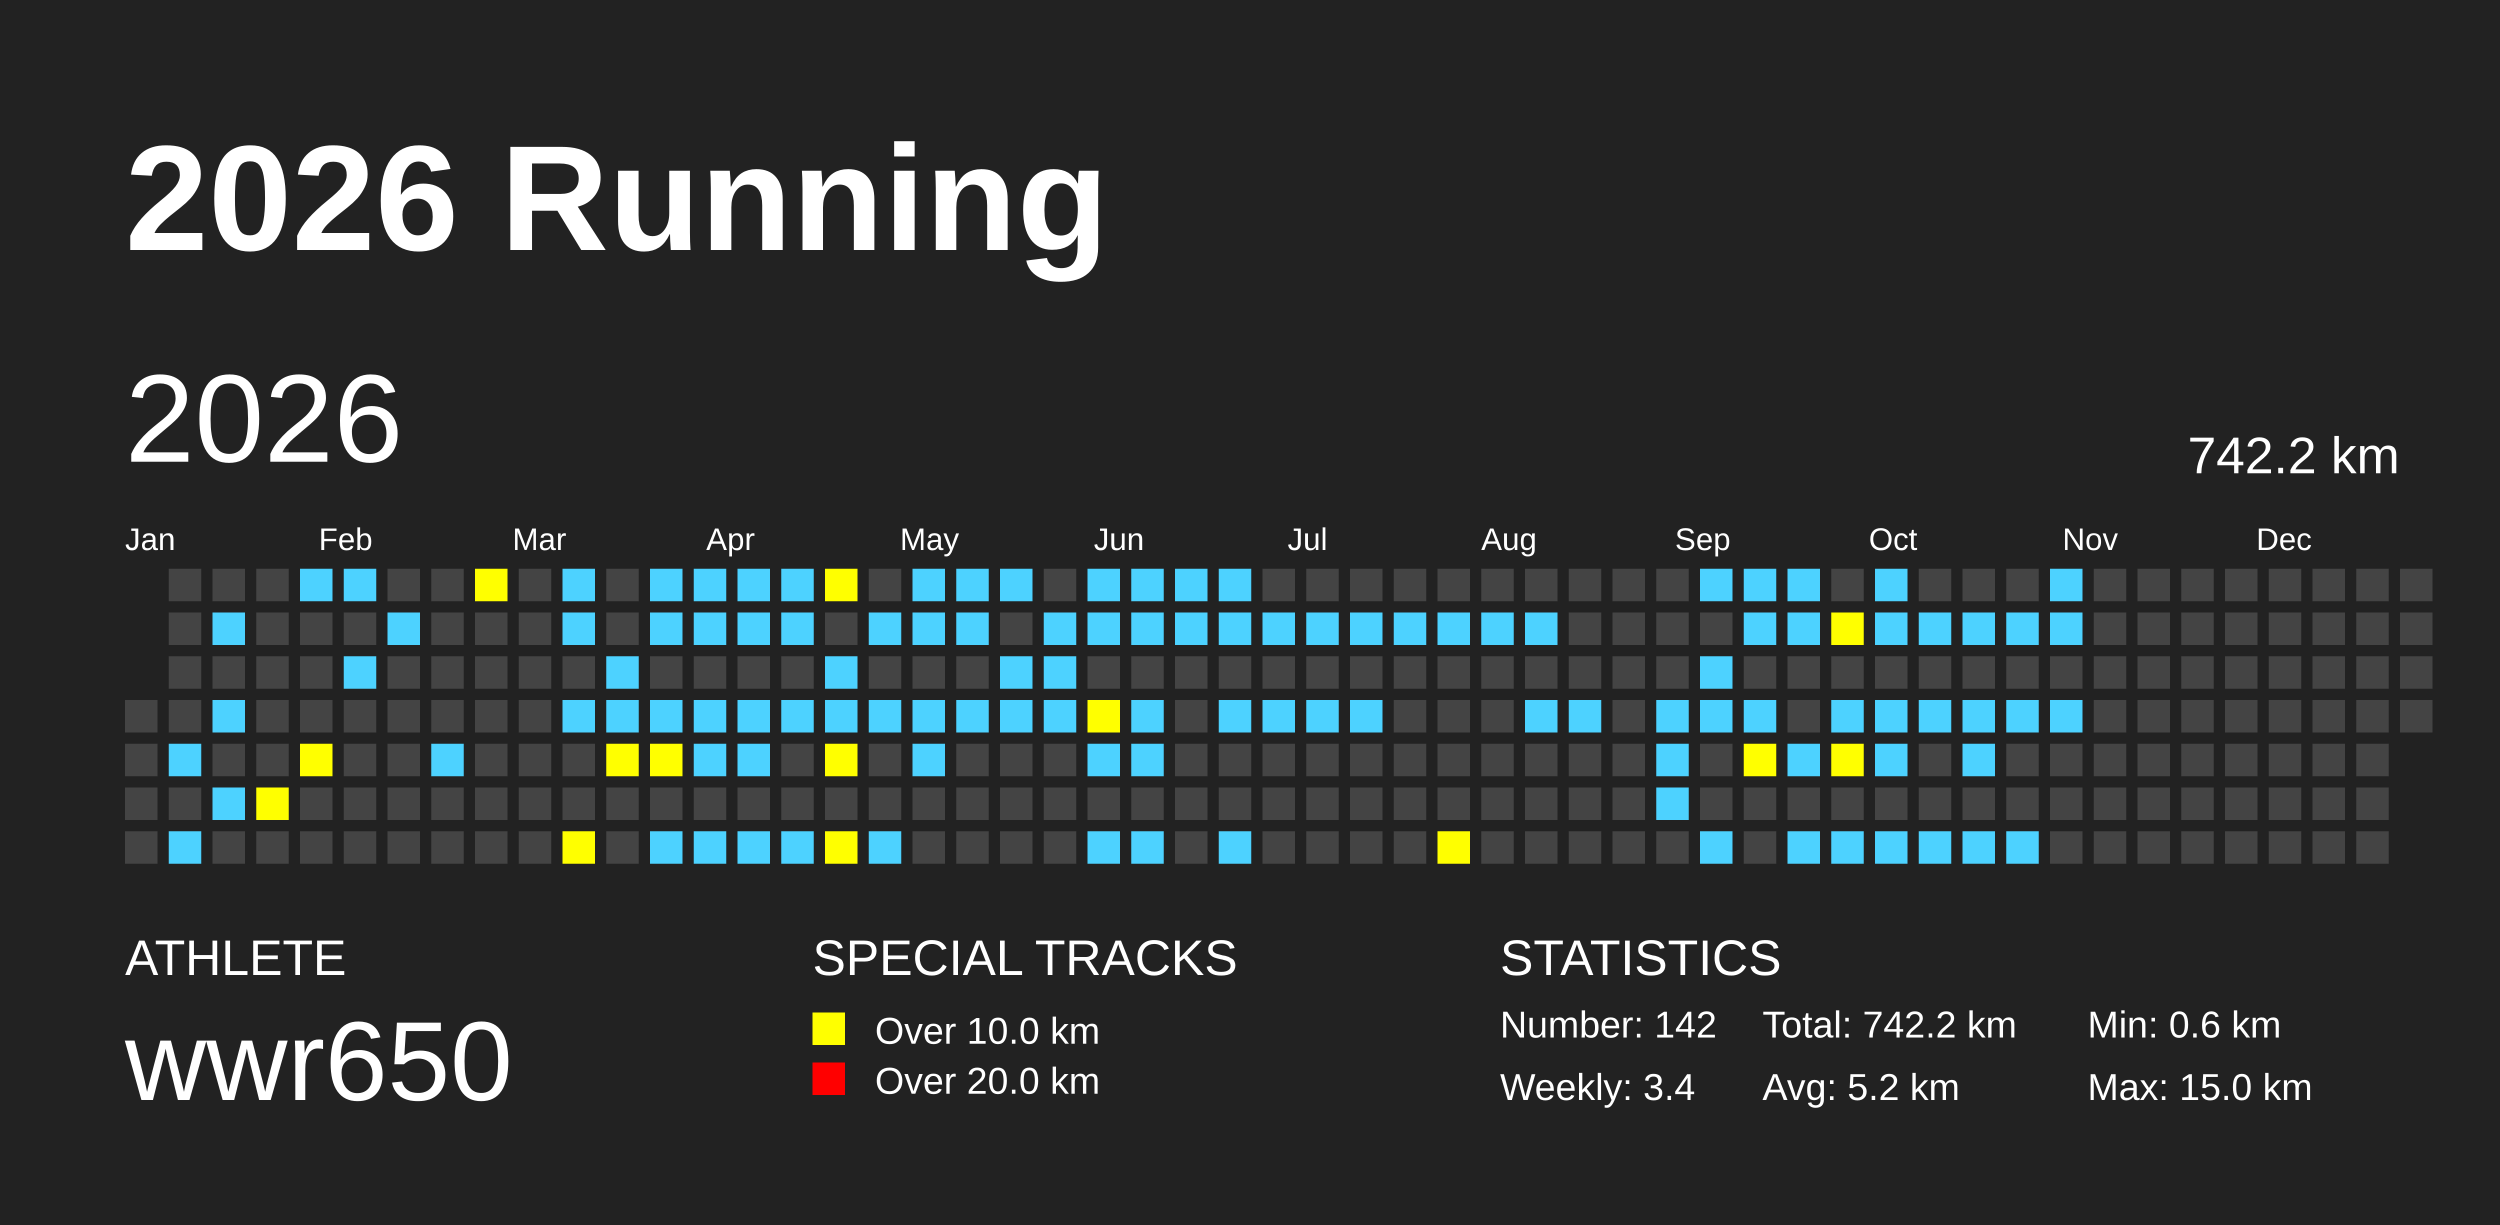
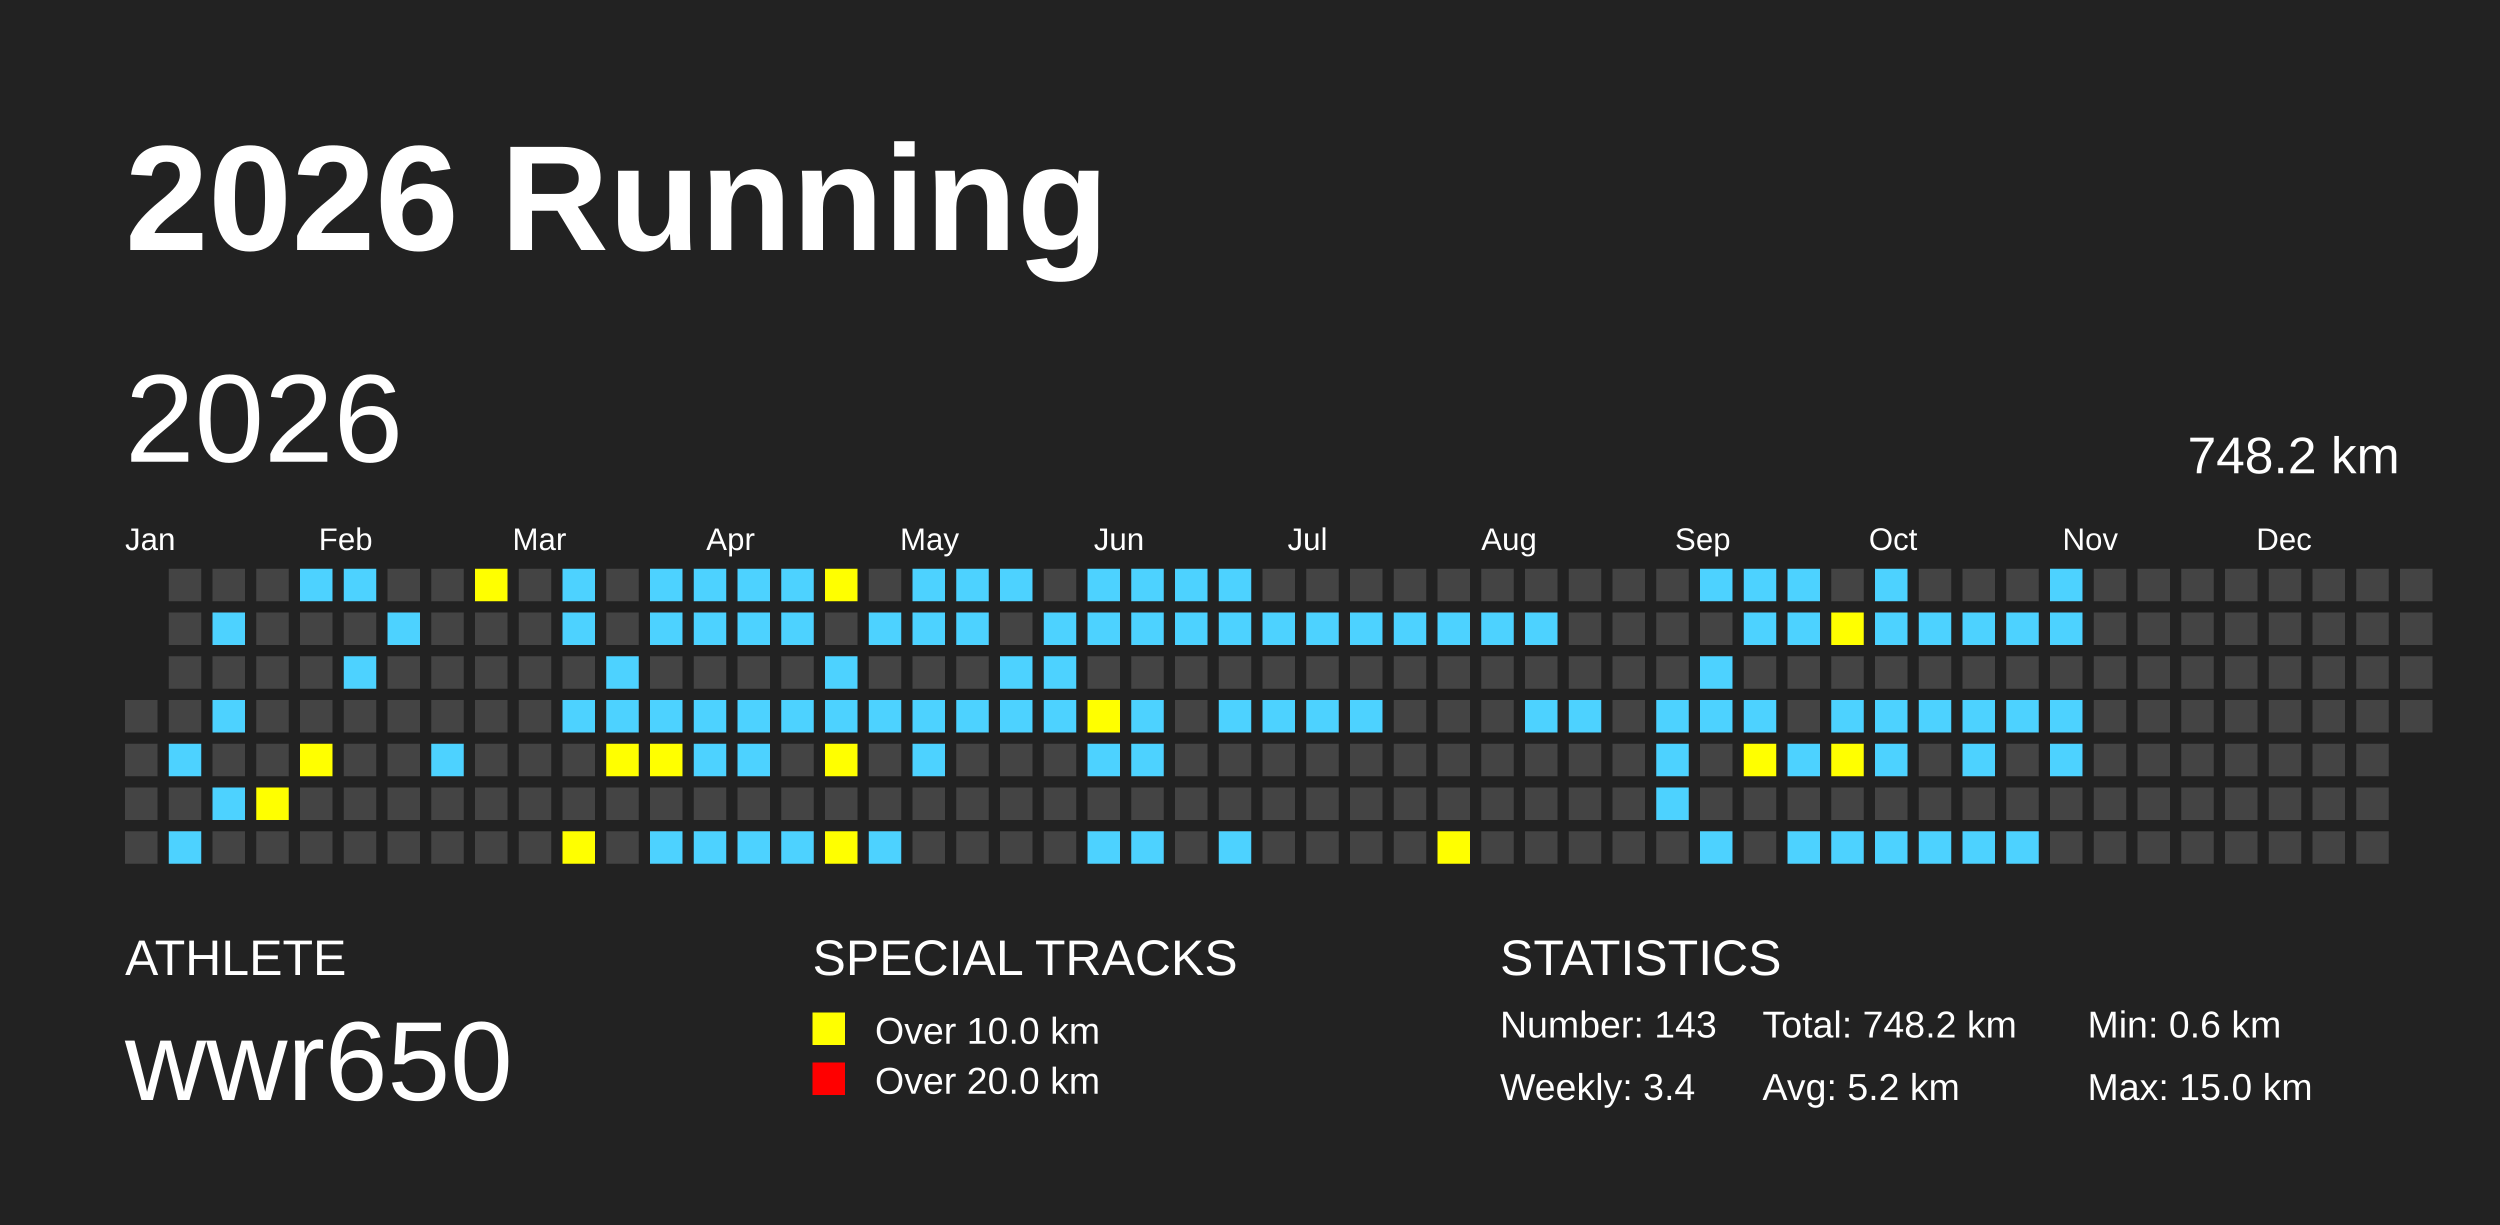
<svg xmlns="http://www.w3.org/2000/svg" baseProfile="full" height="98mm" version="1.1" viewBox="0,0,200,98" width="200mm">
  <defs />
  <rect fill="#222222" height="98" width="200" x="0" y="0" />
  <text fill="#FFFFFF" style="font-size:12px; font-family:Arial; font-weight:bold;" x="10" y="20">2026 Running</text>
  <text fill="#FFFFFF" style="font-size:4px; font-family:Arial" x="10" y="78">ATHLETE</text>
  <text fill="#FFFFFF" style="font-size:9px; font-family:Arial" x="10" y="88">wwr650</text>
  <text fill="#FFFFFF" style="font-size:4px; font-family:Arial" x="65" y="78">SPECIAL TRACKS</text>
  <rect fill="yellow" height="2.6" width="2.6" x="65" y="81" />
  <text fill="#FFFFFF" style="font-size:3px; font-family:Arial" x="70" y="83.5">Over 10.0 km</text>
  <rect fill="red" height="2.6" width="2.6" x="65" y="85" />
  <text fill="#FFFFFF" style="font-size:3px; font-family:Arial" x="70" y="87.5">Over 20.0 km</text>
  <text fill="#FFFFFF" style="font-size:4px; font-family:Arial" x="120" y="78">STATISTICS</text>
-   <text fill="#FFFFFF" style="font-size:3px; font-family:Arial" x="120" y="83">Number: 142</text>
+   <text fill="#FFFFFF" style="font-size:3px; font-family:Arial" x="120" y="83">Number: 143</text>
  <text fill="#FFFFFF" style="font-size:3px; font-family:Arial" x="120" y="88">Weekly: 3.4</text>
-   <text fill="#FFFFFF" style="font-size:3px; font-family:Arial" x="141" y="83">Total: 742.2 km</text>
+   <text fill="#FFFFFF" style="font-size:3px; font-family:Arial" x="141" y="83">Total: 748.2 km</text>
  <text fill="#FFFFFF" style="font-size:3px; font-family:Arial" x="141" y="88">Avg: 5.2 km</text>
  <text fill="#FFFFFF" style="font-size:3px; font-family:Arial" x="167" y="83">Min: 0.6 km</text>
  <text fill="#FFFFFF" style="font-size:3px; font-family:Arial" x="167" y="88">Max: 15.0 km</text>
  <text dominant-baseline="hanging" fill="#FFFFFF" style="font-size:10.0px; font-family:Arial;" x="10" y="30">2026</text>
-   <text dominant-baseline="hanging" fill="#FFFFFF" style="font-size:4.125px; font-family:Arial;" x="175" y="35">742.2 km</text>
+   <text dominant-baseline="hanging" fill="#FFFFFF" style="font-size:4.125px; font-family:Arial;" x="175" y="35">748.2 km</text>
  <text fill="#FFFFFF" style="font-size:2.5px; font-family:Arial" x="10.0" y="44">Jan</text>
  <text fill="#FFFFFF" style="font-size:2.5px; font-family:Arial" x="25.5" y="44">Feb</text>
  <text fill="#FFFFFF" style="font-size:2.5px; font-family:Arial" x="41.0" y="44">Mar</text>
  <text fill="#FFFFFF" style="font-size:2.5px; font-family:Arial" x="56.5" y="44">Apr</text>
  <text fill="#FFFFFF" style="font-size:2.5px; font-family:Arial" x="72.0" y="44">May</text>
  <text fill="#FFFFFF" style="font-size:2.5px; font-family:Arial" x="87.5" y="44">Jun</text>
  <text fill="#FFFFFF" style="font-size:2.5px; font-family:Arial" x="103.0" y="44">Jul</text>
  <text fill="#FFFFFF" style="font-size:2.5px; font-family:Arial" x="118.5" y="44">Aug</text>
  <text fill="#FFFFFF" style="font-size:2.5px; font-family:Arial" x="134.0" y="44">Sep</text>
  <text fill="#FFFFFF" style="font-size:2.5px; font-family:Arial" x="149.5" y="44">Oct</text>
  <text fill="#FFFFFF" style="font-size:2.5px; font-family:Arial" x="165.0" y="44">Nov</text>
  <text fill="#FFFFFF" style="font-size:2.5px; font-family:Arial" x="180.5" y="44">Dec</text>
  <rect fill="#444444" height="2.6" width="2.6" x="10.0" y="56.0" />
  <rect fill="#444444" height="2.6" width="2.6" x="10.0" y="59.5" />
  <rect fill="#444444" height="2.6" width="2.6" x="10.0" y="63.0" />
  <rect fill="#444444" height="2.6" width="2.6" x="10.0" y="66.5" />
  <rect fill="#444444" height="2.6" width="2.6" x="13.5" y="45.5" />
  <rect fill="#444444" height="2.6" width="2.6" x="13.5" y="49.0" />
  <rect fill="#444444" height="2.6" width="2.6" x="13.5" y="52.5" />
  <rect fill="#444444" height="2.6" width="2.6" x="13.5" y="56.0" />
  <rect fill="#4DD2FF" height="2.6" width="2.6" x="13.5" y="59.5" />
  <rect fill="#444444" height="2.6" width="2.6" x="13.5" y="63.0" />
  <rect fill="#4DD2FF" height="2.6" width="2.6" x="13.5" y="66.5" />
  <rect fill="#444444" height="2.6" width="2.6" x="17.0" y="45.5" />
  <rect fill="#4DD2FF" height="2.6" width="2.6" x="17.0" y="49.0" />
  <rect fill="#444444" height="2.6" width="2.6" x="17.0" y="52.5" />
  <rect fill="#4DD2FF" height="2.6" width="2.6" x="17.0" y="56.0" />
  <rect fill="#444444" height="2.6" width="2.6" x="17.0" y="59.5" />
  <rect fill="#4DD2FF" height="2.6" width="2.6" x="17.0" y="63.0" />
  <rect fill="#444444" height="2.6" width="2.6" x="17.0" y="66.5" />
  <rect fill="#444444" height="2.6" width="2.6" x="20.5" y="45.5" />
  <rect fill="#444444" height="2.6" width="2.6" x="20.5" y="49.0" />
  <rect fill="#444444" height="2.6" width="2.6" x="20.5" y="52.5" />
  <rect fill="#444444" height="2.6" width="2.6" x="20.5" y="56.0" />
  <rect fill="#444444" height="2.6" width="2.6" x="20.5" y="59.5" />
  <rect fill="yellow" height="2.6" width="2.6" x="20.5" y="63.0" />
  <rect fill="#444444" height="2.6" width="2.6" x="20.5" y="66.5" />
  <rect fill="#4DD2FF" height="2.6" width="2.6" x="24.0" y="45.5" />
  <rect fill="#444444" height="2.6" width="2.6" x="24.0" y="49.0" />
  <rect fill="#444444" height="2.6" width="2.6" x="24.0" y="52.5" />
  <rect fill="#444444" height="2.6" width="2.6" x="24.0" y="56.0" />
  <rect fill="yellow" height="2.6" width="2.6" x="24.0" y="59.5" />
  <rect fill="#444444" height="2.6" width="2.6" x="24.0" y="63.0" />
  <rect fill="#444444" height="2.6" width="2.6" x="24.0" y="66.5" />
  <rect fill="#4DD2FF" height="2.6" width="2.6" x="27.5" y="45.5" />
  <rect fill="#444444" height="2.6" width="2.6" x="27.5" y="49.0" />
  <rect fill="#4DD2FF" height="2.6" width="2.6" x="27.5" y="52.5" />
  <rect fill="#444444" height="2.6" width="2.6" x="27.5" y="56.0" />
  <rect fill="#444444" height="2.6" width="2.6" x="27.5" y="59.5" />
  <rect fill="#444444" height="2.6" width="2.6" x="27.5" y="63.0" />
  <rect fill="#444444" height="2.6" width="2.6" x="27.5" y="66.5" />
  <rect fill="#444444" height="2.6" width="2.6" x="31.0" y="45.5" />
  <rect fill="#4DD2FF" height="2.6" width="2.6" x="31.0" y="49.0" />
  <rect fill="#444444" height="2.6" width="2.6" x="31.0" y="52.5" />
  <rect fill="#444444" height="2.6" width="2.6" x="31.0" y="56.0" />
  <rect fill="#444444" height="2.6" width="2.6" x="31.0" y="59.5" />
  <rect fill="#444444" height="2.6" width="2.6" x="31.0" y="63.0" />
  <rect fill="#444444" height="2.6" width="2.6" x="31.0" y="66.5" />
  <rect fill="#444444" height="2.6" width="2.6" x="34.5" y="45.5" />
  <rect fill="#444444" height="2.6" width="2.6" x="34.5" y="49.0" />
  <rect fill="#444444" height="2.6" width="2.6" x="34.5" y="52.5" />
  <rect fill="#444444" height="2.6" width="2.6" x="34.5" y="56.0" />
  <rect fill="#4DD2FF" height="2.6" width="2.6" x="34.5" y="59.5" />
  <rect fill="#444444" height="2.6" width="2.6" x="34.5" y="63.0" />
  <rect fill="#444444" height="2.6" width="2.6" x="34.5" y="66.5" />
  <rect fill="yellow" height="2.6" width="2.6" x="38.0" y="45.5" />
  <rect fill="#444444" height="2.6" width="2.6" x="38.0" y="49.0" />
  <rect fill="#444444" height="2.6" width="2.6" x="38.0" y="52.5" />
  <rect fill="#444444" height="2.6" width="2.6" x="38.0" y="56.0" />
  <rect fill="#444444" height="2.6" width="2.6" x="38.0" y="59.5" />
  <rect fill="#444444" height="2.6" width="2.6" x="38.0" y="63.0" />
  <rect fill="#444444" height="2.6" width="2.6" x="38.0" y="66.5" />
  <rect fill="#444444" height="2.6" width="2.6" x="41.5" y="45.5" />
  <rect fill="#444444" height="2.6" width="2.6" x="41.5" y="49.0" />
  <rect fill="#444444" height="2.6" width="2.6" x="41.5" y="52.5" />
  <rect fill="#444444" height="2.6" width="2.6" x="41.5" y="56.0" />
  <rect fill="#444444" height="2.6" width="2.6" x="41.5" y="59.5" />
  <rect fill="#444444" height="2.6" width="2.6" x="41.5" y="63.0" />
  <rect fill="#444444" height="2.6" width="2.6" x="41.5" y="66.5" />
  <rect fill="#4DD2FF" height="2.6" width="2.6" x="45.0" y="45.5" />
  <rect fill="#4DD2FF" height="2.6" width="2.6" x="45.0" y="49.0" />
  <rect fill="#444444" height="2.6" width="2.6" x="45.0" y="52.5" />
  <rect fill="#4DD2FF" height="2.6" width="2.6" x="45.0" y="56.0" />
  <rect fill="#444444" height="2.6" width="2.6" x="45.0" y="59.5" />
  <rect fill="#444444" height="2.6" width="2.6" x="45.0" y="63.0" />
  <rect fill="yellow" height="2.6" width="2.6" x="45.0" y="66.5" />
  <rect fill="#444444" height="2.6" width="2.6" x="48.5" y="45.5" />
  <rect fill="#444444" height="2.6" width="2.6" x="48.5" y="49.0" />
  <rect fill="#4DD2FF" height="2.6" width="2.6" x="48.5" y="52.5" />
  <rect fill="#4DD2FF" height="2.6" width="2.6" x="48.5" y="56.0" />
  <rect fill="yellow" height="2.6" width="2.6" x="48.5" y="59.5" />
  <rect fill="#444444" height="2.6" width="2.6" x="48.5" y="63.0" />
  <rect fill="#444444" height="2.6" width="2.6" x="48.5" y="66.5" />
  <rect fill="#4DD2FF" height="2.6" width="2.6" x="52.0" y="45.5" />
  <rect fill="#4DD2FF" height="2.6" width="2.6" x="52.0" y="49.0" />
  <rect fill="#444444" height="2.6" width="2.6" x="52.0" y="52.5" />
  <rect fill="#4DD2FF" height="2.6" width="2.6" x="52.0" y="56.0" />
  <rect fill="yellow" height="2.6" width="2.6" x="52.0" y="59.5" />
  <rect fill="#444444" height="2.6" width="2.6" x="52.0" y="63.0" />
  <rect fill="#4DD2FF" height="2.6" width="2.6" x="52.0" y="66.5" />
  <rect fill="#4DD2FF" height="2.6" width="2.6" x="55.5" y="45.5" />
  <rect fill="#4DD2FF" height="2.6" width="2.6" x="55.5" y="49.0" />
  <rect fill="#444444" height="2.6" width="2.6" x="55.5" y="52.5" />
  <rect fill="#4DD2FF" height="2.6" width="2.6" x="55.5" y="56.0" />
  <rect fill="#4DD2FF" height="2.6" width="2.6" x="55.5" y="59.5" />
  <rect fill="#444444" height="2.6" width="2.6" x="55.5" y="63.0" />
  <rect fill="#4DD2FF" height="2.6" width="2.6" x="55.5" y="66.5" />
  <rect fill="#4DD2FF" height="2.6" width="2.6" x="59.0" y="45.5" />
  <rect fill="#4DD2FF" height="2.6" width="2.6" x="59.0" y="49.0" />
  <rect fill="#444444" height="2.6" width="2.6" x="59.0" y="52.5" />
  <rect fill="#4DD2FF" height="2.6" width="2.6" x="59.0" y="56.0" />
  <rect fill="#4DD2FF" height="2.6" width="2.6" x="59.0" y="59.5" />
  <rect fill="#444444" height="2.6" width="2.6" x="59.0" y="63.0" />
  <rect fill="#4DD2FF" height="2.6" width="2.6" x="59.0" y="66.5" />
  <rect fill="#4DD2FF" height="2.6" width="2.6" x="62.5" y="45.5" />
  <rect fill="#4DD2FF" height="2.6" width="2.6" x="62.5" y="49.0" />
  <rect fill="#444444" height="2.6" width="2.6" x="62.5" y="52.5" />
  <rect fill="#4DD2FF" height="2.6" width="2.6" x="62.5" y="56.0" />
  <rect fill="#444444" height="2.6" width="2.6" x="62.5" y="59.5" />
  <rect fill="#444444" height="2.6" width="2.6" x="62.5" y="63.0" />
  <rect fill="#4DD2FF" height="2.6" width="2.6" x="62.5" y="66.5" />
  <rect fill="yellow" height="2.6" width="2.6" x="66.0" y="45.5" />
  <rect fill="#444444" height="2.6" width="2.6" x="66.0" y="49.0" />
  <rect fill="#4DD2FF" height="2.6" width="2.6" x="66.0" y="52.5" />
  <rect fill="#4DD2FF" height="2.6" width="2.6" x="66.0" y="56.0" />
  <rect fill="yellow" height="2.6" width="2.6" x="66.0" y="59.5" />
  <rect fill="#444444" height="2.6" width="2.6" x="66.0" y="63.0" />
  <rect fill="yellow" height="2.6" width="2.6" x="66.0" y="66.5" />
  <rect fill="#444444" height="2.6" width="2.6" x="69.5" y="45.5" />
  <rect fill="#4DD2FF" height="2.6" width="2.6" x="69.5" y="49.0" />
  <rect fill="#444444" height="2.6" width="2.6" x="69.5" y="52.5" />
  <rect fill="#4DD2FF" height="2.6" width="2.6" x="69.5" y="56.0" />
  <rect fill="#444444" height="2.6" width="2.6" x="69.5" y="59.5" />
  <rect fill="#444444" height="2.6" width="2.6" x="69.5" y="63.0" />
  <rect fill="#4DD2FF" height="2.6" width="2.6" x="69.5" y="66.5" />
  <rect fill="#4DD2FF" height="2.6" width="2.6" x="73.0" y="45.5" />
  <rect fill="#4DD2FF" height="2.6" width="2.6" x="73.0" y="49.0" />
  <rect fill="#444444" height="2.6" width="2.6" x="73.0" y="52.5" />
  <rect fill="#4DD2FF" height="2.6" width="2.6" x="73.0" y="56.0" />
  <rect fill="#4DD2FF" height="2.6" width="2.6" x="73.0" y="59.5" />
  <rect fill="#444444" height="2.6" width="2.6" x="73.0" y="63.0" />
  <rect fill="#444444" height="2.6" width="2.6" x="73.0" y="66.5" />
  <rect fill="#4DD2FF" height="2.6" width="2.6" x="76.5" y="45.5" />
  <rect fill="#4DD2FF" height="2.6" width="2.6" x="76.5" y="49.0" />
  <rect fill="#444444" height="2.6" width="2.6" x="76.5" y="52.5" />
  <rect fill="#4DD2FF" height="2.6" width="2.6" x="76.5" y="56.0" />
  <rect fill="#444444" height="2.6" width="2.6" x="76.5" y="59.5" />
  <rect fill="#444444" height="2.6" width="2.6" x="76.5" y="63.0" />
  <rect fill="#444444" height="2.6" width="2.6" x="76.5" y="66.5" />
  <rect fill="#4DD2FF" height="2.6" width="2.6" x="80.0" y="45.5" />
  <rect fill="#444444" height="2.6" width="2.6" x="80.0" y="49.0" />
  <rect fill="#4DD2FF" height="2.6" width="2.6" x="80.0" y="52.5" />
  <rect fill="#4DD2FF" height="2.6" width="2.6" x="80.0" y="56.0" />
  <rect fill="#444444" height="2.6" width="2.6" x="80.0" y="59.5" />
  <rect fill="#444444" height="2.6" width="2.6" x="80.0" y="63.0" />
  <rect fill="#444444" height="2.6" width="2.6" x="80.0" y="66.5" />
  <rect fill="#444444" height="2.6" width="2.6" x="83.5" y="45.5" />
  <rect fill="#4DD2FF" height="2.6" width="2.6" x="83.5" y="49.0" />
  <rect fill="#4DD2FF" height="2.6" width="2.6" x="83.5" y="52.5" />
  <rect fill="#4DD2FF" height="2.6" width="2.6" x="83.5" y="56.0" />
  <rect fill="#444444" height="2.6" width="2.6" x="83.5" y="59.5" />
  <rect fill="#444444" height="2.6" width="2.6" x="83.5" y="63.0" />
  <rect fill="#444444" height="2.6" width="2.6" x="83.5" y="66.5" />
  <rect fill="#4DD2FF" height="2.6" width="2.6" x="87.0" y="45.5" />
  <rect fill="#4DD2FF" height="2.6" width="2.6" x="87.0" y="49.0" />
  <rect fill="#444444" height="2.6" width="2.6" x="87.0" y="52.5" />
  <rect fill="yellow" height="2.6" width="2.6" x="87.0" y="56.0" />
  <rect fill="#4DD2FF" height="2.6" width="2.6" x="87.0" y="59.5" />
  <rect fill="#444444" height="2.6" width="2.6" x="87.0" y="63.0" />
  <rect fill="#4DD2FF" height="2.6" width="2.6" x="87.0" y="66.5" />
  <rect fill="#4DD2FF" height="2.6" width="2.6" x="90.5" y="45.5" />
  <rect fill="#4DD2FF" height="2.6" width="2.6" x="90.5" y="49.0" />
  <rect fill="#444444" height="2.6" width="2.6" x="90.5" y="52.5" />
  <rect fill="#4DD2FF" height="2.6" width="2.6" x="90.5" y="56.0" />
  <rect fill="#4DD2FF" height="2.6" width="2.6" x="90.5" y="59.5" />
  <rect fill="#444444" height="2.6" width="2.6" x="90.5" y="63.0" />
  <rect fill="#4DD2FF" height="2.6" width="2.6" x="90.5" y="66.5" />
  <rect fill="#4DD2FF" height="2.6" width="2.6" x="94.0" y="45.5" />
  <rect fill="#4DD2FF" height="2.6" width="2.6" x="94.0" y="49.0" />
  <rect fill="#444444" height="2.6" width="2.6" x="94.0" y="52.5" />
  <rect fill="#444444" height="2.6" width="2.6" x="94.0" y="56.0" />
  <rect fill="#444444" height="2.6" width="2.6" x="94.0" y="59.5" />
  <rect fill="#444444" height="2.6" width="2.6" x="94.0" y="63.0" />
  <rect fill="#444444" height="2.6" width="2.6" x="94.0" y="66.5" />
  <rect fill="#4DD2FF" height="2.6" width="2.6" x="97.5" y="45.5" />
  <rect fill="#4DD2FF" height="2.6" width="2.6" x="97.5" y="49.0" />
  <rect fill="#444444" height="2.6" width="2.6" x="97.5" y="52.5" />
  <rect fill="#4DD2FF" height="2.6" width="2.6" x="97.5" y="56.0" />
  <rect fill="#444444" height="2.6" width="2.6" x="97.5" y="59.5" />
  <rect fill="#444444" height="2.6" width="2.6" x="97.5" y="63.0" />
  <rect fill="#4DD2FF" height="2.6" width="2.6" x="97.5" y="66.5" />
  <rect fill="#444444" height="2.6" width="2.6" x="101.0" y="45.5" />
  <rect fill="#4DD2FF" height="2.6" width="2.6" x="101.0" y="49.0" />
  <rect fill="#444444" height="2.6" width="2.6" x="101.0" y="52.5" />
  <rect fill="#4DD2FF" height="2.6" width="2.6" x="101.0" y="56.0" />
  <rect fill="#444444" height="2.6" width="2.6" x="101.0" y="59.5" />
  <rect fill="#444444" height="2.6" width="2.6" x="101.0" y="63.0" />
  <rect fill="#444444" height="2.6" width="2.6" x="101.0" y="66.5" />
  <rect fill="#444444" height="2.6" width="2.6" x="104.5" y="45.5" />
  <rect fill="#4DD2FF" height="2.6" width="2.6" x="104.5" y="49.0" />
  <rect fill="#444444" height="2.6" width="2.6" x="104.5" y="52.5" />
  <rect fill="#4DD2FF" height="2.6" width="2.6" x="104.5" y="56.0" />
  <rect fill="#444444" height="2.6" width="2.6" x="104.5" y="59.5" />
  <rect fill="#444444" height="2.6" width="2.6" x="104.5" y="63.0" />
  <rect fill="#444444" height="2.6" width="2.6" x="104.5" y="66.5" />
  <rect fill="#444444" height="2.6" width="2.6" x="108.0" y="45.5" />
  <rect fill="#4DD2FF" height="2.6" width="2.6" x="108.0" y="49.0" />
  <rect fill="#444444" height="2.6" width="2.6" x="108.0" y="52.5" />
  <rect fill="#4DD2FF" height="2.6" width="2.6" x="108.0" y="56.0" />
  <rect fill="#444444" height="2.6" width="2.6" x="108.0" y="59.5" />
  <rect fill="#444444" height="2.6" width="2.6" x="108.0" y="63.0" />
  <rect fill="#444444" height="2.6" width="2.6" x="108.0" y="66.5" />
  <rect fill="#444444" height="2.6" width="2.6" x="111.5" y="45.5" />
  <rect fill="#4DD2FF" height="2.6" width="2.6" x="111.5" y="49.0" />
  <rect fill="#444444" height="2.6" width="2.6" x="111.5" y="52.5" />
  <rect fill="#444444" height="2.6" width="2.6" x="111.5" y="56.0" />
  <rect fill="#444444" height="2.6" width="2.6" x="111.5" y="59.5" />
  <rect fill="#444444" height="2.6" width="2.6" x="111.5" y="63.0" />
  <rect fill="#444444" height="2.6" width="2.6" x="111.5" y="66.5" />
  <rect fill="#444444" height="2.6" width="2.6" x="115.0" y="45.5" />
  <rect fill="#4DD2FF" height="2.6" width="2.6" x="115.0" y="49.0" />
  <rect fill="#444444" height="2.6" width="2.6" x="115.0" y="52.5" />
  <rect fill="#444444" height="2.6" width="2.6" x="115.0" y="56.0" />
  <rect fill="#444444" height="2.6" width="2.6" x="115.0" y="59.5" />
  <rect fill="#444444" height="2.6" width="2.6" x="115.0" y="63.0" />
  <rect fill="yellow" height="2.6" width="2.6" x="115.0" y="66.5" />
  <rect fill="#444444" height="2.6" width="2.6" x="118.5" y="45.5" />
  <rect fill="#4DD2FF" height="2.6" width="2.6" x="118.5" y="49.0" />
  <rect fill="#444444" height="2.6" width="2.6" x="118.5" y="52.5" />
  <rect fill="#444444" height="2.6" width="2.6" x="118.5" y="56.0" />
  <rect fill="#444444" height="2.6" width="2.6" x="118.5" y="59.5" />
  <rect fill="#444444" height="2.6" width="2.6" x="118.5" y="63.0" />
  <rect fill="#444444" height="2.6" width="2.6" x="118.5" y="66.5" />
  <rect fill="#444444" height="2.6" width="2.6" x="122.0" y="45.5" />
  <rect fill="#4DD2FF" height="2.6" width="2.6" x="122.0" y="49.0" />
  <rect fill="#444444" height="2.6" width="2.6" x="122.0" y="52.5" />
  <rect fill="#4DD2FF" height="2.6" width="2.6" x="122.0" y="56.0" />
  <rect fill="#444444" height="2.6" width="2.6" x="122.0" y="59.5" />
  <rect fill="#444444" height="2.6" width="2.6" x="122.0" y="63.0" />
  <rect fill="#444444" height="2.6" width="2.6" x="122.0" y="66.5" />
  <rect fill="#444444" height="2.6" width="2.6" x="125.5" y="45.5" />
  <rect fill="#444444" height="2.6" width="2.6" x="125.5" y="49.0" />
  <rect fill="#444444" height="2.6" width="2.6" x="125.5" y="52.5" />
  <rect fill="#4DD2FF" height="2.6" width="2.6" x="125.5" y="56.0" />
  <rect fill="#444444" height="2.6" width="2.6" x="125.5" y="59.5" />
  <rect fill="#444444" height="2.6" width="2.6" x="125.5" y="63.0" />
  <rect fill="#444444" height="2.6" width="2.6" x="125.5" y="66.5" />
  <rect fill="#444444" height="2.6" width="2.6" x="129.0" y="45.5" />
  <rect fill="#444444" height="2.6" width="2.6" x="129.0" y="49.0" />
  <rect fill="#444444" height="2.6" width="2.6" x="129.0" y="52.5" />
  <rect fill="#444444" height="2.6" width="2.6" x="129.0" y="56.0" />
  <rect fill="#444444" height="2.6" width="2.6" x="129.0" y="59.5" />
  <rect fill="#444444" height="2.6" width="2.6" x="129.0" y="63.0" />
  <rect fill="#444444" height="2.6" width="2.6" x="129.0" y="66.5" />
  <rect fill="#444444" height="2.6" width="2.6" x="132.5" y="45.5" />
  <rect fill="#444444" height="2.6" width="2.6" x="132.5" y="49.0" />
  <rect fill="#444444" height="2.6" width="2.6" x="132.5" y="52.5" />
  <rect fill="#4DD2FF" height="2.6" width="2.6" x="132.5" y="56.0" />
  <rect fill="#4DD2FF" height="2.6" width="2.6" x="132.5" y="59.5" />
  <rect fill="#4DD2FF" height="2.6" width="2.6" x="132.5" y="63.0" />
  <rect fill="#444444" height="2.6" width="2.6" x="132.5" y="66.5" />
  <rect fill="#4DD2FF" height="2.6" width="2.6" x="136.0" y="45.5" />
  <rect fill="#444444" height="2.6" width="2.6" x="136.0" y="49.0" />
  <rect fill="#4DD2FF" height="2.6" width="2.6" x="136.0" y="52.5" />
  <rect fill="#4DD2FF" height="2.6" width="2.6" x="136.0" y="56.0" />
  <rect fill="#444444" height="2.6" width="2.6" x="136.0" y="59.5" />
  <rect fill="#444444" height="2.6" width="2.6" x="136.0" y="63.0" />
  <rect fill="#4DD2FF" height="2.6" width="2.6" x="136.0" y="66.5" />
  <rect fill="#4DD2FF" height="2.6" width="2.6" x="139.5" y="45.5" />
  <rect fill="#4DD2FF" height="2.6" width="2.6" x="139.5" y="49.0" />
  <rect fill="#444444" height="2.6" width="2.6" x="139.5" y="52.5" />
  <rect fill="#4DD2FF" height="2.6" width="2.6" x="139.5" y="56.0" />
  <rect fill="yellow" height="2.6" width="2.6" x="139.5" y="59.5" />
  <rect fill="#444444" height="2.6" width="2.6" x="139.5" y="63.0" />
  <rect fill="#444444" height="2.6" width="2.6" x="139.5" y="66.5" />
  <rect fill="#4DD2FF" height="2.6" width="2.6" x="143.0" y="45.5" />
  <rect fill="#4DD2FF" height="2.6" width="2.6" x="143.0" y="49.0" />
  <rect fill="#444444" height="2.6" width="2.6" x="143.0" y="52.5" />
  <rect fill="#444444" height="2.6" width="2.6" x="143.0" y="56.0" />
  <rect fill="#4DD2FF" height="2.6" width="2.6" x="143.0" y="59.5" />
  <rect fill="#444444" height="2.6" width="2.6" x="143.0" y="63.0" />
  <rect fill="#4DD2FF" height="2.6" width="2.6" x="143.0" y="66.5" />
  <rect fill="#444444" height="2.6" width="2.6" x="146.5" y="45.5" />
  <rect fill="yellow" height="2.6" width="2.6" x="146.5" y="49.0" />
  <rect fill="#444444" height="2.6" width="2.6" x="146.5" y="52.5" />
  <rect fill="#4DD2FF" height="2.6" width="2.6" x="146.5" y="56.0" />
  <rect fill="yellow" height="2.6" width="2.6" x="146.5" y="59.5" />
  <rect fill="#444444" height="2.6" width="2.6" x="146.5" y="63.0" />
  <rect fill="#4DD2FF" height="2.6" width="2.6" x="146.5" y="66.5" />
  <rect fill="#4DD2FF" height="2.6" width="2.6" x="150.0" y="45.5" />
  <rect fill="#4DD2FF" height="2.6" width="2.6" x="150.0" y="49.0" />
  <rect fill="#444444" height="2.6" width="2.6" x="150.0" y="52.5" />
  <rect fill="#4DD2FF" height="2.6" width="2.6" x="150.0" y="56.0" />
  <rect fill="#4DD2FF" height="2.6" width="2.6" x="150.0" y="59.5" />
  <rect fill="#444444" height="2.6" width="2.6" x="150.0" y="63.0" />
  <rect fill="#4DD2FF" height="2.6" width="2.6" x="150.0" y="66.5" />
  <rect fill="#444444" height="2.6" width="2.6" x="153.5" y="45.5" />
  <rect fill="#4DD2FF" height="2.6" width="2.6" x="153.5" y="49.0" />
  <rect fill="#444444" height="2.6" width="2.6" x="153.5" y="52.5" />
  <rect fill="#4DD2FF" height="2.6" width="2.6" x="153.5" y="56.0" />
  <rect fill="#444444" height="2.6" width="2.6" x="153.5" y="59.5" />
  <rect fill="#444444" height="2.6" width="2.6" x="153.5" y="63.0" />
  <rect fill="#4DD2FF" height="2.6" width="2.6" x="153.5" y="66.5" />
  <rect fill="#444444" height="2.6" width="2.6" x="157.0" y="45.5" />
  <rect fill="#4DD2FF" height="2.6" width="2.6" x="157.0" y="49.0" />
  <rect fill="#444444" height="2.6" width="2.6" x="157.0" y="52.5" />
  <rect fill="#4DD2FF" height="2.6" width="2.6" x="157.0" y="56.0" />
  <rect fill="#4DD2FF" height="2.6" width="2.6" x="157.0" y="59.5" />
  <rect fill="#444444" height="2.6" width="2.6" x="157.0" y="63.0" />
  <rect fill="#4DD2FF" height="2.6" width="2.6" x="157.0" y="66.5" />
  <rect fill="#444444" height="2.6" width="2.6" x="160.5" y="45.5" />
  <rect fill="#4DD2FF" height="2.6" width="2.6" x="160.5" y="49.0" />
  <rect fill="#444444" height="2.6" width="2.6" x="160.5" y="52.5" />
  <rect fill="#4DD2FF" height="2.6" width="2.6" x="160.5" y="56.0" />
  <rect fill="#444444" height="2.6" width="2.6" x="160.5" y="59.5" />
  <rect fill="#444444" height="2.6" width="2.6" x="160.5" y="63.0" />
  <rect fill="#4DD2FF" height="2.6" width="2.6" x="160.5" y="66.5" />
  <rect fill="#4DD2FF" height="2.6" width="2.6" x="164.0" y="45.5" />
  <rect fill="#4DD2FF" height="2.6" width="2.6" x="164.0" y="49.0" />
  <rect fill="#444444" height="2.6" width="2.6" x="164.0" y="52.5" />
  <rect fill="#4DD2FF" height="2.6" width="2.6" x="164.0" y="56.0" />
-   <rect fill="#444444" height="2.6" width="2.6" x="164.0" y="59.5" />
+   <rect fill="#4DD2FF" height="2.6" width="2.6" x="164.0" y="59.5" />
  <rect fill="#444444" height="2.6" width="2.6" x="164.0" y="63.0" />
  <rect fill="#444444" height="2.6" width="2.6" x="164.0" y="66.5" />
  <rect fill="#444444" height="2.6" width="2.6" x="167.5" y="45.5" />
  <rect fill="#444444" height="2.6" width="2.6" x="167.5" y="49.0" />
  <rect fill="#444444" height="2.6" width="2.6" x="167.5" y="52.5" />
  <rect fill="#444444" height="2.6" width="2.6" x="167.5" y="56.0" />
  <rect fill="#444444" height="2.6" width="2.6" x="167.5" y="59.5" />
  <rect fill="#444444" height="2.6" width="2.6" x="167.5" y="63.0" />
  <rect fill="#444444" height="2.6" width="2.6" x="167.5" y="66.5" />
  <rect fill="#444444" height="2.6" width="2.6" x="171.0" y="45.5" />
  <rect fill="#444444" height="2.6" width="2.6" x="171.0" y="49.0" />
  <rect fill="#444444" height="2.6" width="2.6" x="171.0" y="52.5" />
  <rect fill="#444444" height="2.6" width="2.6" x="171.0" y="56.0" />
  <rect fill="#444444" height="2.6" width="2.6" x="171.0" y="59.5" />
  <rect fill="#444444" height="2.6" width="2.6" x="171.0" y="63.0" />
  <rect fill="#444444" height="2.6" width="2.6" x="171.0" y="66.5" />
  <rect fill="#444444" height="2.6" width="2.6" x="174.5" y="45.5" />
  <rect fill="#444444" height="2.6" width="2.6" x="174.5" y="49.0" />
  <rect fill="#444444" height="2.6" width="2.6" x="174.5" y="52.5" />
  <rect fill="#444444" height="2.6" width="2.6" x="174.5" y="56.0" />
  <rect fill="#444444" height="2.6" width="2.6" x="174.5" y="59.5" />
  <rect fill="#444444" height="2.6" width="2.6" x="174.5" y="63.0" />
  <rect fill="#444444" height="2.6" width="2.6" x="174.5" y="66.5" />
  <rect fill="#444444" height="2.6" width="2.6" x="178.0" y="45.5" />
  <rect fill="#444444" height="2.6" width="2.6" x="178.0" y="49.0" />
  <rect fill="#444444" height="2.6" width="2.6" x="178.0" y="52.5" />
  <rect fill="#444444" height="2.6" width="2.6" x="178.0" y="56.0" />
  <rect fill="#444444" height="2.6" width="2.6" x="178.0" y="59.5" />
  <rect fill="#444444" height="2.6" width="2.6" x="178.0" y="63.0" />
  <rect fill="#444444" height="2.6" width="2.6" x="178.0" y="66.5" />
  <rect fill="#444444" height="2.6" width="2.6" x="181.5" y="45.5" />
  <rect fill="#444444" height="2.6" width="2.6" x="181.5" y="49.0" />
  <rect fill="#444444" height="2.6" width="2.6" x="181.5" y="52.5" />
  <rect fill="#444444" height="2.6" width="2.6" x="181.5" y="56.0" />
  <rect fill="#444444" height="2.6" width="2.6" x="181.5" y="59.5" />
  <rect fill="#444444" height="2.6" width="2.6" x="181.5" y="63.0" />
  <rect fill="#444444" height="2.6" width="2.6" x="181.5" y="66.5" />
  <rect fill="#444444" height="2.6" width="2.6" x="185.0" y="45.5" />
  <rect fill="#444444" height="2.6" width="2.6" x="185.0" y="49.0" />
  <rect fill="#444444" height="2.6" width="2.6" x="185.0" y="52.5" />
  <rect fill="#444444" height="2.6" width="2.6" x="185.0" y="56.0" />
  <rect fill="#444444" height="2.6" width="2.6" x="185.0" y="59.5" />
  <rect fill="#444444" height="2.6" width="2.6" x="185.0" y="63.0" />
  <rect fill="#444444" height="2.6" width="2.6" x="185.0" y="66.5" />
  <rect fill="#444444" height="2.6" width="2.6" x="188.5" y="45.5" />
  <rect fill="#444444" height="2.6" width="2.6" x="188.5" y="49.0" />
  <rect fill="#444444" height="2.6" width="2.6" x="188.5" y="52.5" />
  <rect fill="#444444" height="2.6" width="2.6" x="188.5" y="56.0" />
  <rect fill="#444444" height="2.6" width="2.6" x="188.5" y="59.5" />
  <rect fill="#444444" height="2.6" width="2.6" x="188.5" y="63.0" />
  <rect fill="#444444" height="2.6" width="2.6" x="188.5" y="66.5" />
  <rect fill="#444444" height="2.6" width="2.6" x="192.0" y="45.5" />
  <rect fill="#444444" height="2.6" width="2.6" x="192.0" y="49.0" />
  <rect fill="#444444" height="2.6" width="2.6" x="192.0" y="52.5" />
  <rect fill="#444444" height="2.6" width="2.6" x="192.0" y="56.0" />
</svg>
